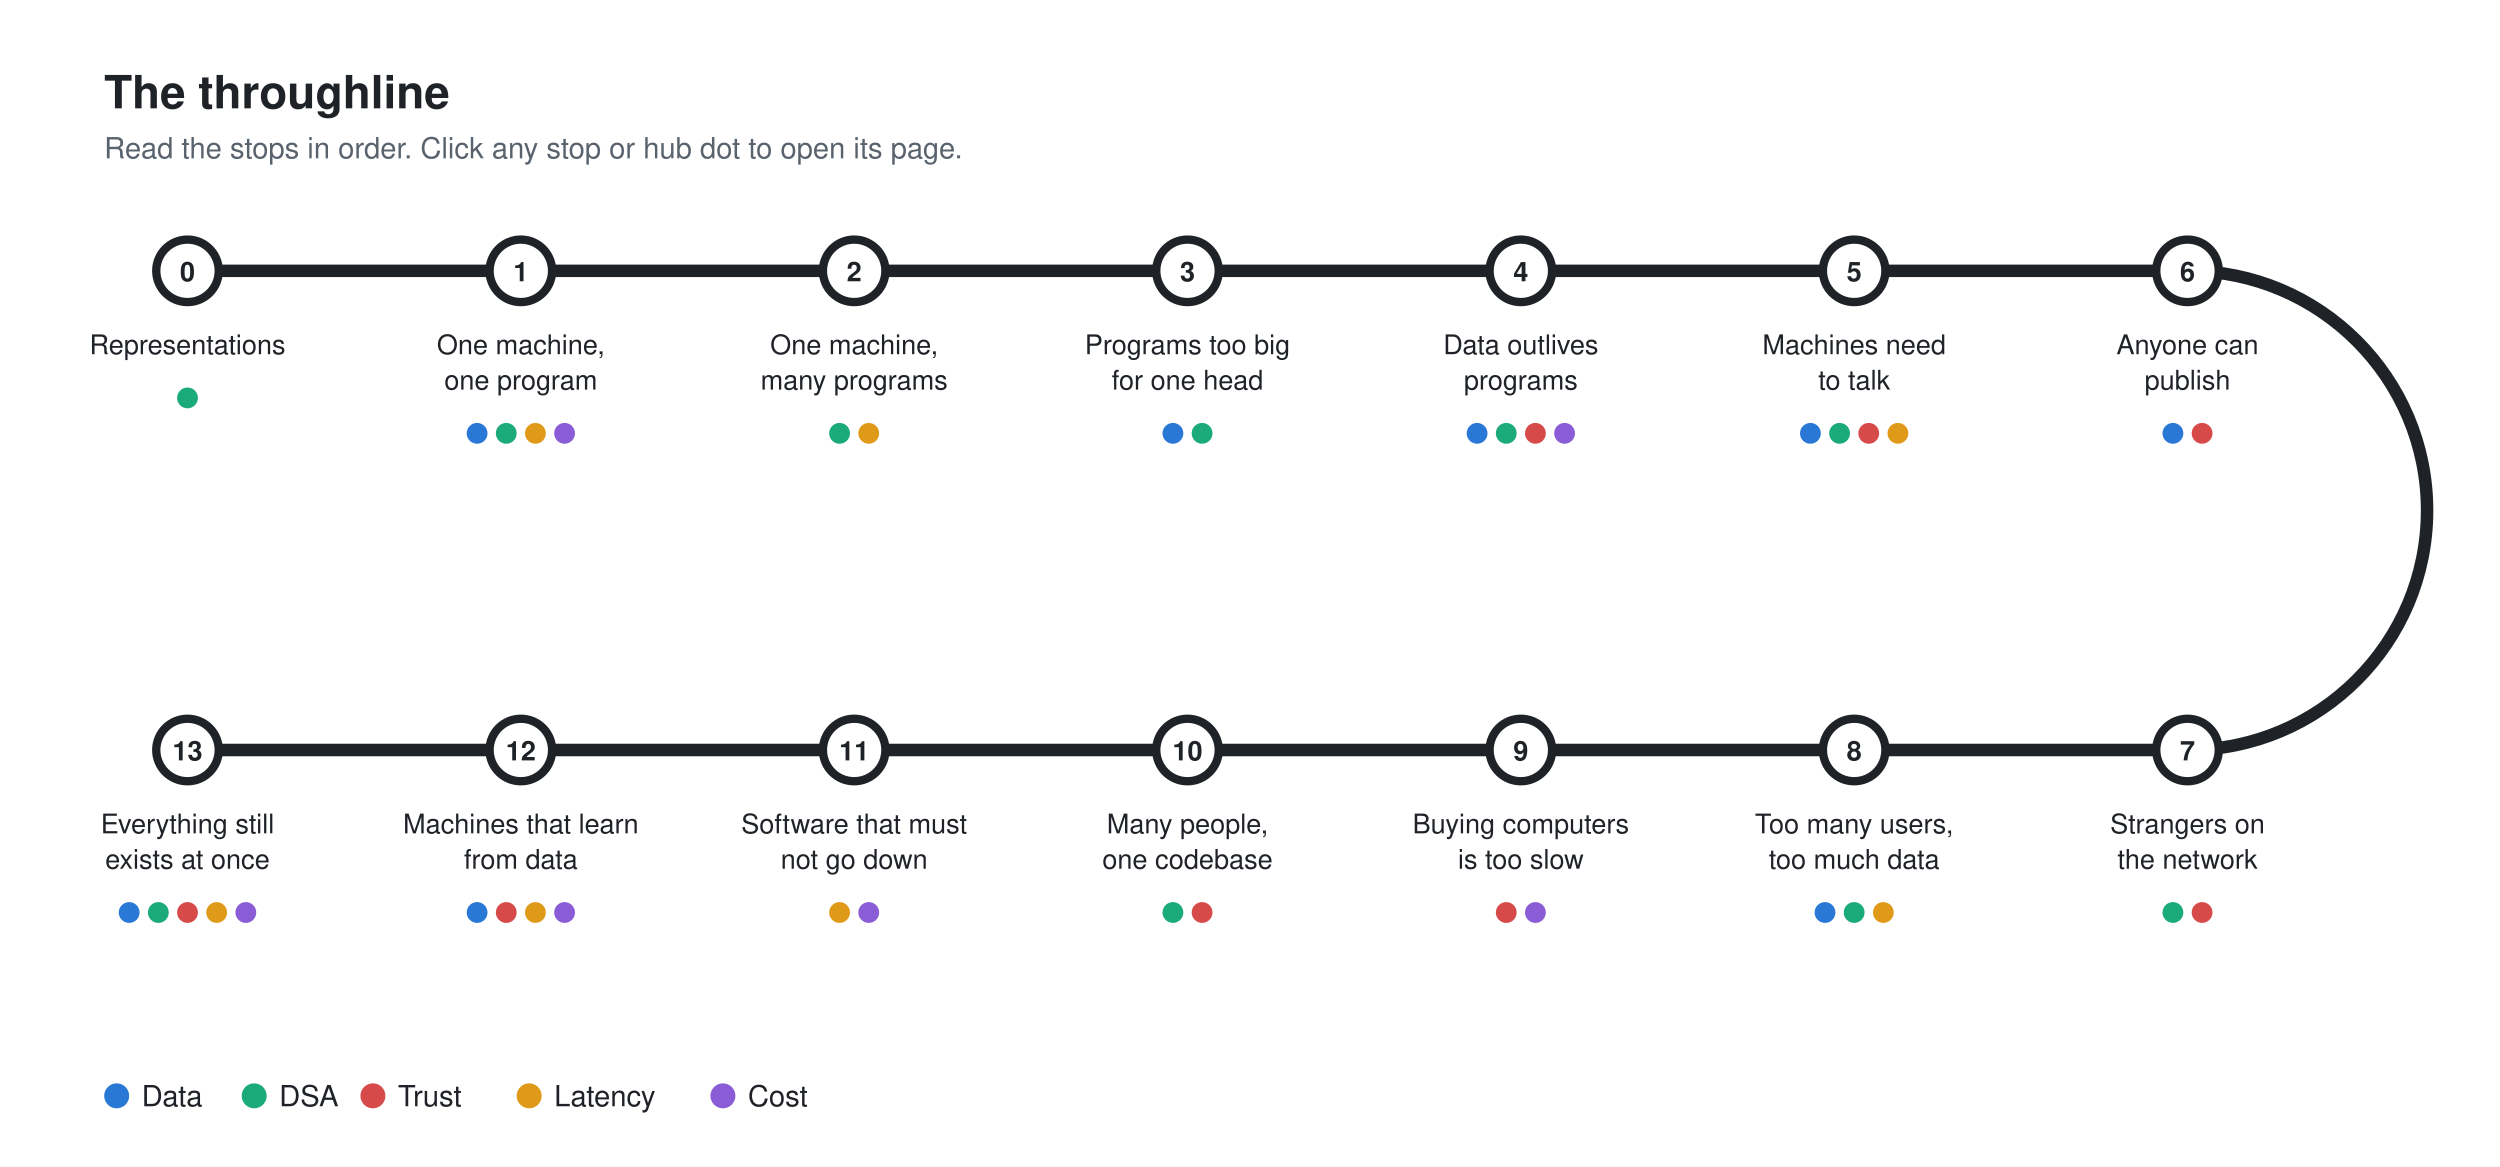
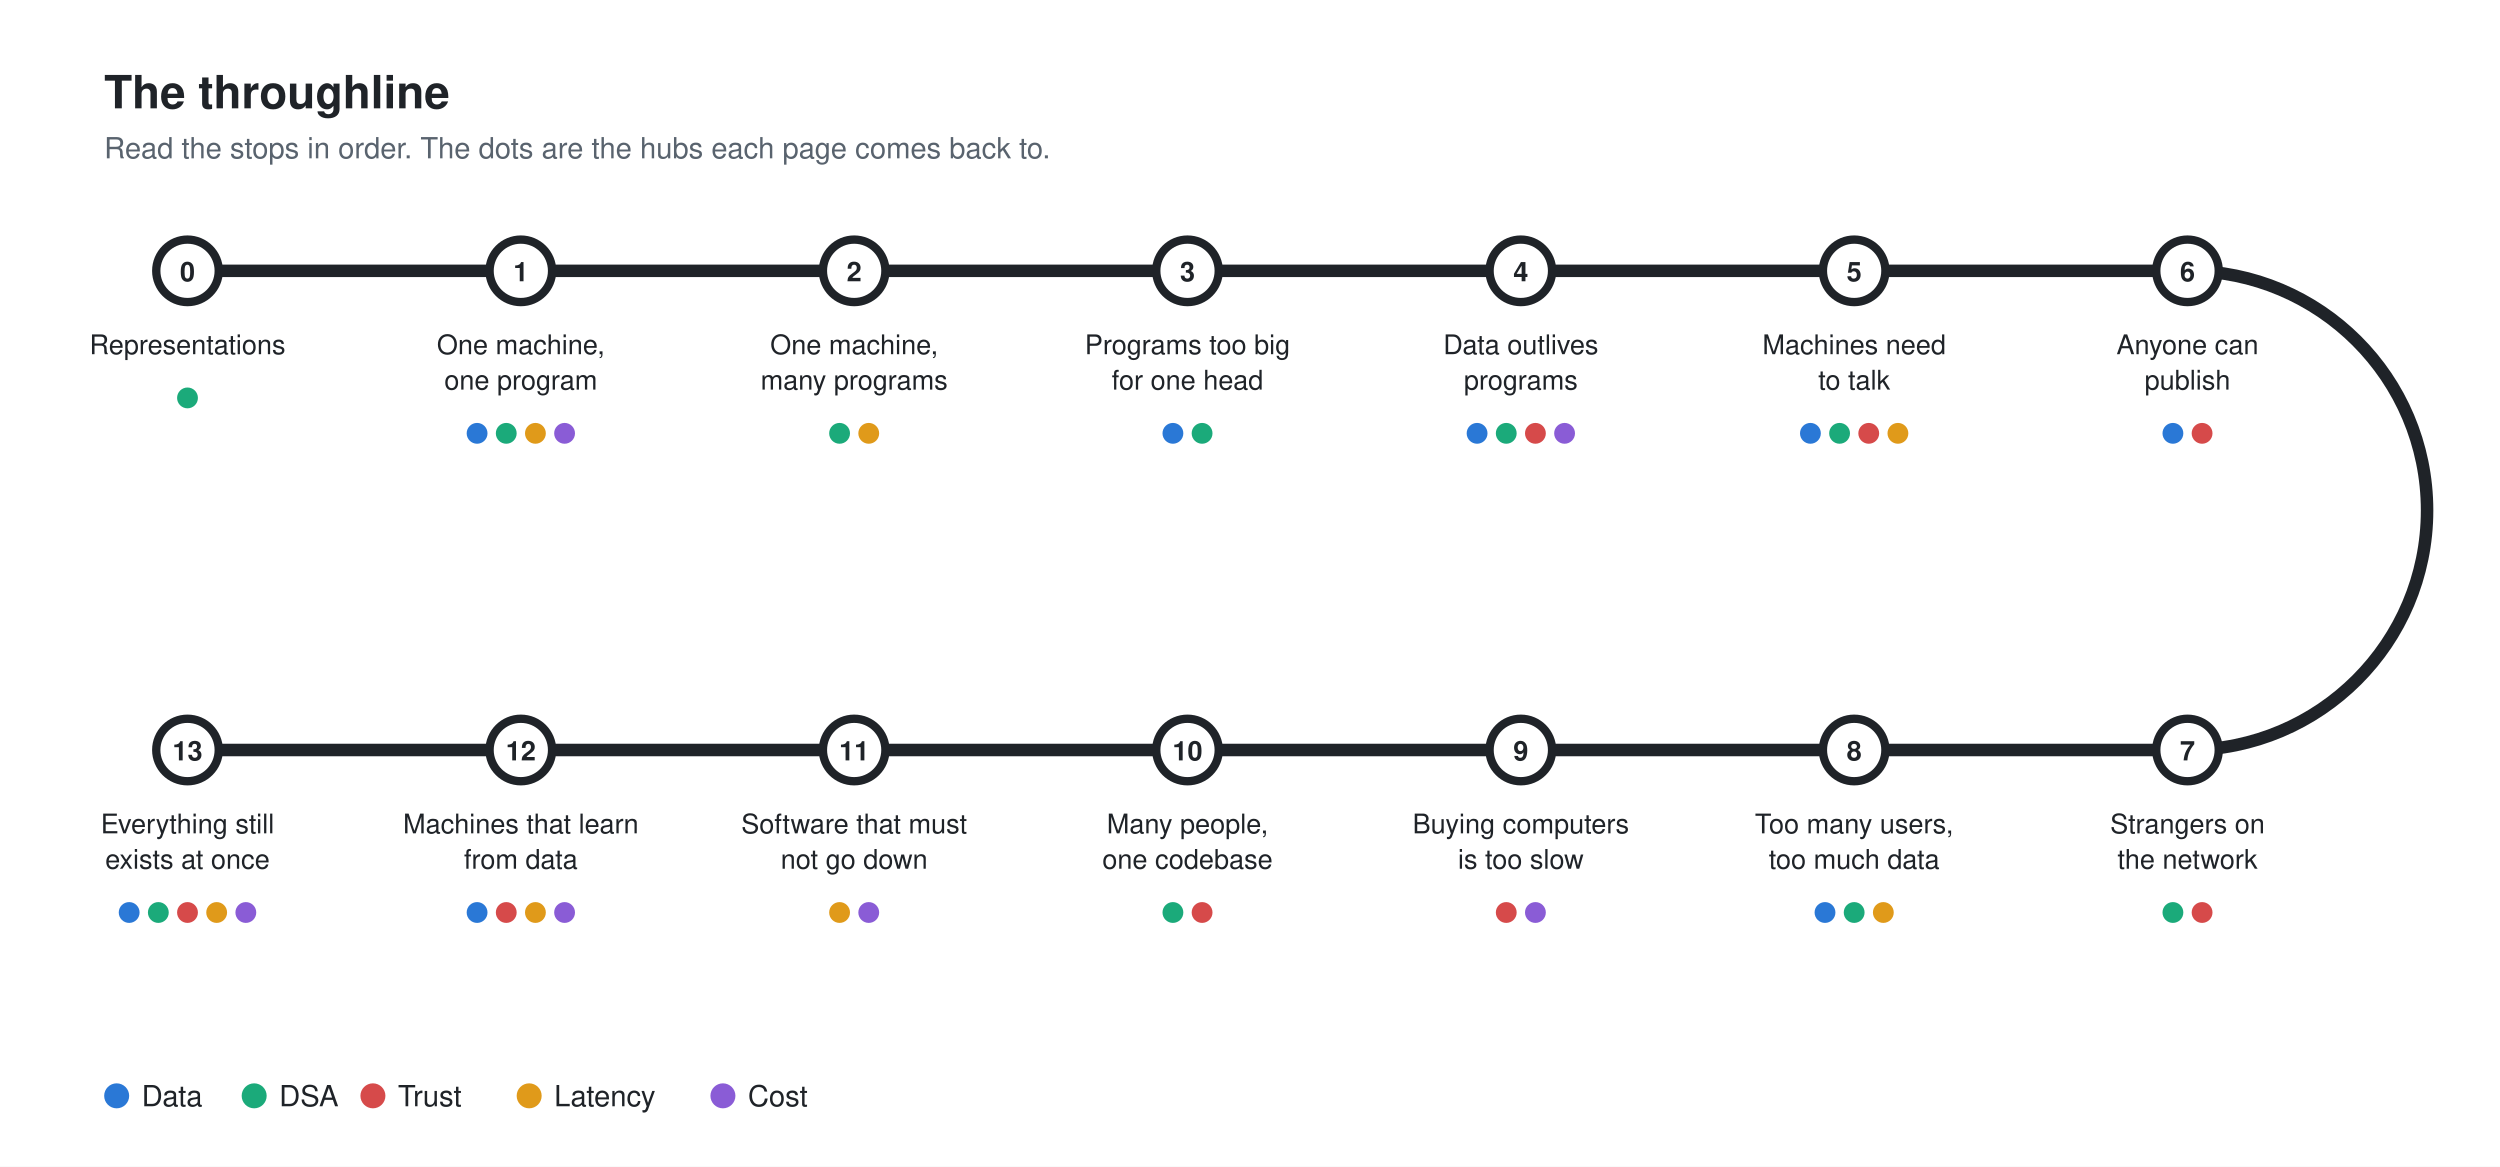
<svg xmlns="http://www.w3.org/2000/svg" viewBox="0 0 1200 560" width="1200" height="560" font-family="-apple-system, Segoe UI, Helvetica, Arial, sans-serif">
-   <style>
-   .stop { cursor: pointer; text-decoration: none; }
-   .stop circle.node { transition: transform 0.15s ease, fill 0.15s ease, stroke-width 0.15s ease; transform-box: fill-box; transform-origin: center; }
-   .stop:hover circle.node { fill: #f6f8fa; stroke-width: 5px; transform: scale(1.12); }
-   .stop:hover text.label { text-decoration: underline; fill: #0969da; }
-   .hub-dot { cursor: pointer; }
-   .hub-dot circle { transition: transform 0.15s ease, stroke 0.15s ease; transform-box: fill-box; transform-origin: center; }
-   .hub-dot:hover circle { transform: scale(1.45); stroke: #1f2328; stroke-width: 1.5px; }
-   .legend-item { cursor: pointer; text-decoration: none; }
-   .legend-item:hover text { text-decoration: underline; fill: #0969da; }
-   .legend-item:hover circle { transform: scale(1.25); transform-box: fill-box; transform-origin: center; }
- </style>
  <rect width="1200" height="560" fill="#ffffff" />
  <text x="50" y="52" font-size="22" font-weight="600" fill="#1f2328">The throughline</text>
-   <text x="50" y="76" font-size="14" fill="#59636e">Read the stops in order. Click any stop or hub dot to open its page.</text>
+   <text x="50" y="76" font-size="14" fill="#59636e">Read the stops in order. The dots are the hubs each page comes back to.</text>
  <path d="M 90.0 130 H 1050.0 A 115.0 115.0 0 0 1 1050.0 360 H 90.0" fill="none" stroke="#1f2328" stroke-width="6" stroke-linecap="round" />
-   <a class="stop" href="../00-representations.md" target="_top">
-     <circle class="node" cx="90.0" cy="130" r="15" fill="#ffffff" stroke="#1f2328" stroke-width="4" />
-     <text x="90.0" y="135" font-size="13" font-weight="700" text-anchor="middle" fill="#1f2328">0</text>
-     <text class="label" x="90.0" y="170" font-size="13" text-anchor="middle" fill="#1f2328">Representations</text>
-   </a>
-   <a class="hub-dot" href="../dsa/computability.md" target="_top">
-     <circle cx="90.0" cy="191" r="5" fill="#1baa7a" />
-   </a>
-   <a class="stop" href="../01-one-machine-one-program.md" target="_top">
-     <circle class="node" cx="250.0" cy="130" r="15" fill="#ffffff" stroke="#1f2328" stroke-width="4" />
-     <text x="250.0" y="135" font-size="13" font-weight="700" text-anchor="middle" fill="#1f2328">1</text>
-     <text class="label" x="250.0" y="170" font-size="13" text-anchor="middle" fill="#1f2328">One machine,</text>
-     <text class="label" x="250.0" y="187" font-size="13" text-anchor="middle" fill="#1f2328">one program</text>
-   </a>
-   <a class="hub-dot" href="../data/access-patterns.md" target="_top">
-     <circle cx="229.0" cy="208" r="5" fill="#2a78d6" />
-   </a>
-   <a class="hub-dot" href="../dsa/arrays-and-linked-lists.md" target="_top">
-     <circle cx="243.0" cy="208" r="5" fill="#1baa7a" />
-   </a>
-   <a class="hub-dot" href="../latency/latency-numbers.md" target="_top">
-     <circle cx="257.0" cy="208" r="5" fill="#e09a1a" />
-   </a>
-   <a class="hub-dot" href="../cost/storage-tiers.md" target="_top">
-     <circle cx="271.0" cy="208" r="5" fill="#8a5cd6" />
-   </a>
-   <a class="stop" href="../02-one-machine-many-programs.md" target="_top">
-     <circle class="node" cx="410.0" cy="130" r="15" fill="#ffffff" stroke="#1f2328" stroke-width="4" />
-     <text x="410.0" y="135" font-size="13" font-weight="700" text-anchor="middle" fill="#1f2328">2</text>
-     <text class="label" x="410.0" y="170" font-size="13" text-anchor="middle" fill="#1f2328">One machine,</text>
-     <text class="label" x="410.0" y="187" font-size="13" text-anchor="middle" fill="#1f2328">many programs</text>
-   </a>
-   <a class="hub-dot" href="../dsa/queues.md" target="_top">
-     <circle cx="403.0" cy="208" r="5" fill="#1baa7a" />
-   </a>
-   <a class="hub-dot" href="../latency/queueing.md" target="_top">
-     <circle cx="417.0" cy="208" r="5" fill="#e09a1a" />
-   </a>
-   <a class="stop" href="../03-programs-too-big-for-one-head.md" target="_top">
-     <circle class="node" cx="570.0" cy="130" r="15" fill="#ffffff" stroke="#1f2328" stroke-width="4" />
-     <text x="570.0" y="135" font-size="13" font-weight="700" text-anchor="middle" fill="#1f2328">3</text>
-     <text class="label" x="570.0" y="170" font-size="13" text-anchor="middle" fill="#1f2328">Programs too big</text>
-     <text class="label" x="570.0" y="187" font-size="13" text-anchor="middle" fill="#1f2328">for one head</text>
-   </a>
-   <a class="hub-dot" href="../data/access-patterns.md" target="_top">
-     <circle cx="563.0" cy="208" r="5" fill="#2a78d6" />
-   </a>
-   <a class="hub-dot" href="../dsa/hash-tables.md" target="_top">
-     <circle cx="577.0" cy="208" r="5" fill="#1baa7a" />
-   </a>
-   <a class="stop" href="../04-data-outlives-programs.md" target="_top">
-     <circle class="node" cx="730.0" cy="130" r="15" fill="#ffffff" stroke="#1f2328" stroke-width="4" />
-     <text x="730.0" y="135" font-size="13" font-weight="700" text-anchor="middle" fill="#1f2328">4</text>
-     <text class="label" x="730.0" y="170" font-size="13" text-anchor="middle" fill="#1f2328">Data outlives</text>
-     <text class="label" x="730.0" y="187" font-size="13" text-anchor="middle" fill="#1f2328">programs</text>
-   </a>
-   <a class="hub-dot" href="../data/access-patterns.md" target="_top">
-     <circle cx="709.0" cy="208" r="5" fill="#2a78d6" />
-   </a>
-   <a class="hub-dot" href="../dsa/b-trees.md" target="_top">
-     <circle cx="723.0" cy="208" r="5" fill="#1baa7a" />
-   </a>
-   <a class="hub-dot" href="../auth/multi-tenancy.md" target="_top">
-     <circle cx="737.0" cy="208" r="5" fill="#d64a4a" />
-   </a>
-   <a class="hub-dot" href="../cost/storage-tiers.md" target="_top">
-     <circle cx="751.0" cy="208" r="5" fill="#8a5cd6" />
-   </a>
-   <a class="stop" href="../05-machines-need-to-talk.md" target="_top">
-     <circle class="node" cx="890.0" cy="130" r="15" fill="#ffffff" stroke="#1f2328" stroke-width="4" />
-     <text x="890.0" y="135" font-size="13" font-weight="700" text-anchor="middle" fill="#1f2328">5</text>
-     <text class="label" x="890.0" y="170" font-size="13" text-anchor="middle" fill="#1f2328">Machines need</text>
-     <text class="label" x="890.0" y="187" font-size="13" text-anchor="middle" fill="#1f2328">to talk</text>
-   </a>
-   <a class="hub-dot" href="../data/serialization.md" target="_top">
-     <circle cx="869.0" cy="208" r="5" fill="#2a78d6" />
-   </a>
-   <a class="hub-dot" href="../dsa/state-machines.md" target="_top">
-     <circle cx="883.0" cy="208" r="5" fill="#1baa7a" />
-   </a>
-   <a class="hub-dot" href="../auth/tls.md" target="_top">
-     <circle cx="897.0" cy="208" r="5" fill="#d64a4a" />
-   </a>
-   <a class="hub-dot" href="../latency/round-trips.md" target="_top">
-     <circle cx="911.0" cy="208" r="5" fill="#e09a1a" />
-   </a>
-   <a class="stop" href="../06-anyone-can-publish.md" target="_top">
-     <circle class="node" cx="1050.0" cy="130" r="15" fill="#ffffff" stroke="#1f2328" stroke-width="4" />
-     <text x="1050.0" y="135" font-size="13" font-weight="700" text-anchor="middle" fill="#1f2328">6</text>
-     <text class="label" x="1050.0" y="170" font-size="13" text-anchor="middle" fill="#1f2328">Anyone can</text>
-     <text class="label" x="1050.0" y="187" font-size="13" text-anchor="middle" fill="#1f2328">publish</text>
-   </a>
-   <a class="hub-dot" href="../data/pagination.md" target="_top">
-     <circle cx="1043.0" cy="208" r="5" fill="#2a78d6" />
-   </a>
-   <a class="hub-dot" href="../auth/input-validation.md" target="_top">
-     <circle cx="1057.0" cy="208" r="5" fill="#d64a4a" />
-   </a>
-   <a class="stop" href="../07-strangers-on-the-network.md" target="_top">
-     <circle class="node" cx="1050.0" cy="360" r="15" fill="#ffffff" stroke="#1f2328" stroke-width="4" />
-     <text x="1050.0" y="365" font-size="13" font-weight="700" text-anchor="middle" fill="#1f2328">7</text>
-     <text class="label" x="1050.0" y="400" font-size="13" text-anchor="middle" fill="#1f2328">Strangers on</text>
-     <text class="label" x="1050.0" y="417" font-size="13" text-anchor="middle" fill="#1f2328">the network</text>
-   </a>
-   <a class="hub-dot" href="../dsa/hashing.md" target="_top">
-     <circle cx="1043.0" cy="438" r="5" fill="#1baa7a" />
-   </a>
-   <a class="hub-dot" href="../auth/sessions-and-tokens.md" target="_top">
-     <circle cx="1057.0" cy="438" r="5" fill="#d64a4a" />
-   </a>
-   <a class="stop" href="../08-too-many-users-too-much-data.md" target="_top">
-     <circle class="node" cx="890.0" cy="360" r="15" fill="#ffffff" stroke="#1f2328" stroke-width="4" />
-     <text x="890.0" y="365" font-size="13" font-weight="700" text-anchor="middle" fill="#1f2328">8</text>
-     <text class="label" x="890.0" y="400" font-size="13" text-anchor="middle" fill="#1f2328">Too many users,</text>
-     <text class="label" x="890.0" y="417" font-size="13" text-anchor="middle" fill="#1f2328">too much data</text>
-   </a>
-   <a class="hub-dot" href="../data/consistency.md" target="_top">
-     <circle cx="876.0" cy="438" r="5" fill="#2a78d6" />
-   </a>
-   <a class="hub-dot" href="../dsa/hashing.md" target="_top">
-     <circle cx="890.0" cy="438" r="5" fill="#1baa7a" />
-   </a>
-   <a class="hub-dot" href="../latency/caching.md" target="_top">
-     <circle cx="904.0" cy="438" r="5" fill="#e09a1a" />
-   </a>
-   <a class="stop" href="../09-buying-computers-is-too-slow.md" target="_top">
-     <circle class="node" cx="730.0" cy="360" r="15" fill="#ffffff" stroke="#1f2328" stroke-width="4" />
-     <text x="730.0" y="365" font-size="13" font-weight="700" text-anchor="middle" fill="#1f2328">9</text>
-     <text class="label" x="730.0" y="400" font-size="13" text-anchor="middle" fill="#1f2328">Buying computers</text>
-     <text class="label" x="730.0" y="417" font-size="13" text-anchor="middle" fill="#1f2328">is too slow</text>
-   </a>
-   <a class="hub-dot" href="../auth/least-privilege.md" target="_top">
-     <circle cx="723.0" cy="438" r="5" fill="#d64a4a" />
-   </a>
-   <a class="hub-dot" href="../cost/cloud-bills.md" target="_top">
-     <circle cx="737.0" cy="438" r="5" fill="#8a5cd6" />
-   </a>
-   <a class="stop" href="../10-many-people-one-codebase.md" target="_top">
-     <circle class="node" cx="570.0" cy="360" r="15" fill="#ffffff" stroke="#1f2328" stroke-width="4" />
-     <text x="570.0" y="365" font-size="13" font-weight="700" text-anchor="middle" fill="#1f2328">10</text>
-     <text class="label" x="570.0" y="400" font-size="13" text-anchor="middle" fill="#1f2328">Many people,</text>
-     <text class="label" x="570.0" y="417" font-size="13" text-anchor="middle" fill="#1f2328">one codebase</text>
-   </a>
-   <a class="hub-dot" href="../dsa/merkle-dags.md" target="_top">
-     <circle cx="563.0" cy="438" r="5" fill="#1baa7a" />
-   </a>
-   <a class="hub-dot" href="../auth/least-privilege.md" target="_top">
-     <circle cx="577.0" cy="438" r="5" fill="#d64a4a" />
-   </a>
-   <a class="stop" href="../11-software-that-must-not-go-down.md" target="_top">
-     <circle class="node" cx="410.0" cy="360" r="15" fill="#ffffff" stroke="#1f2328" stroke-width="4" />
-     <text x="410.0" y="365" font-size="13" font-weight="700" text-anchor="middle" fill="#1f2328">11</text>
-     <text class="label" x="410.0" y="400" font-size="13" text-anchor="middle" fill="#1f2328">Software that must</text>
-     <text class="label" x="410.0" y="417" font-size="13" text-anchor="middle" fill="#1f2328">not go down</text>
-   </a>
-   <a class="hub-dot" href="../latency/queueing.md" target="_top">
-     <circle cx="403.0" cy="438" r="5" fill="#e09a1a" />
-   </a>
-   <a class="hub-dot" href="../cost/reliability.md" target="_top">
-     <circle cx="417.0" cy="438" r="5" fill="#8a5cd6" />
-   </a>
-   <a class="stop" href="../12-machines-that-learn-from-data.md" target="_top">
-     <circle class="node" cx="250.0" cy="360" r="15" fill="#ffffff" stroke="#1f2328" stroke-width="4" />
-     <text x="250.0" y="365" font-size="13" font-weight="700" text-anchor="middle" fill="#1f2328">12</text>
-     <text class="label" x="250.0" y="400" font-size="13" text-anchor="middle" fill="#1f2328">Machines that learn</text>
-     <text class="label" x="250.0" y="417" font-size="13" text-anchor="middle" fill="#1f2328">from data</text>
-   </a>
-   <a class="hub-dot" href="../data/labels.md" target="_top">
-     <circle cx="229.0" cy="438" r="5" fill="#2a78d6" />
-   </a>
-   <a class="hub-dot" href="../auth/least-privilege.md" target="_top">
-     <circle cx="243.0" cy="438" r="5" fill="#d64a4a" />
-   </a>
-   <a class="hub-dot" href="../ai/tokens.md" target="_top">
-     <circle cx="257.0" cy="438" r="5" fill="#e09a1a" />
-   </a>
-   <a class="hub-dot" href="../cost/cloud-bills.md" target="_top">
-     <circle cx="271.0" cy="438" r="5" fill="#8a5cd6" />
-   </a>
-   <a class="stop" href="../13-everything-still-exists-at-once.md" target="_top">
-     <circle class="node" cx="90.0" cy="360" r="15" fill="#ffffff" stroke="#1f2328" stroke-width="4" />
-     <text x="90.0" y="365" font-size="13" font-weight="700" text-anchor="middle" fill="#1f2328">13</text>
-     <text class="label" x="90.0" y="400" font-size="13" text-anchor="middle" fill="#1f2328">Everything still</text>
-     <text class="label" x="90.0" y="417" font-size="13" text-anchor="middle" fill="#1f2328">exists at once</text>
-   </a>
-   <a class="hub-dot" href="../data/migrations.md" target="_top">
-     <circle cx="62.0" cy="438" r="5" fill="#2a78d6" />
-   </a>
-   <a class="hub-dot" href="../dsa/hashing.md" target="_top">
-     <circle cx="76.0" cy="438" r="5" fill="#1baa7a" />
-   </a>
-   <a class="hub-dot" href="../auth/least-privilege.md" target="_top">
-     <circle cx="90.0" cy="438" r="5" fill="#d64a4a" />
-   </a>
-   <a class="hub-dot" href="../latency/round-trips.md" target="_top">
-     <circle cx="104.0" cy="438" r="5" fill="#e09a1a" />
-   </a>
-   <a class="hub-dot" href="../cost/cloud-bills.md" target="_top">
-     <circle cx="118.0" cy="438" r="5" fill="#8a5cd6" />
-   </a>
-   <a class="legend-item" href="../data/access-patterns.md" target="_top">
-     <circle cx="56" cy="526" r="6" fill="#2a78d6" />
-     <text x="68" y="531" font-size="14" fill="#1f2328">Data</text>
-   </a>
-   <a class="legend-item" href="../dsa/hashing.md" target="_top">
-     <circle cx="122" cy="526" r="6" fill="#1baa7a" />
-     <text x="134" y="531" font-size="14" fill="#1f2328">DSA</text>
-   </a>
-   <a class="legend-item" href="../auth/least-privilege.md" target="_top">
-     <circle cx="179" cy="526" r="6" fill="#d64a4a" />
-     <text x="191" y="531" font-size="14" fill="#1f2328">Trust</text>
-   </a>
-   <a class="legend-item" href="../latency/round-trips.md" target="_top">
-     <circle cx="254" cy="526" r="6" fill="#e09a1a" />
-     <text x="266" y="531" font-size="14" fill="#1f2328">Latency</text>
-   </a>
-   <a class="legend-item" href="../cost/cloud-bills.md" target="_top">
-     <circle cx="347" cy="526" r="6" fill="#8a5cd6" />
-     <text x="359" y="531" font-size="14" fill="#1f2328">Cost</text>
-   </a>
+   <circle cx="90.0" cy="130" r="15" fill="#ffffff" stroke="#1f2328" stroke-width="4" />
+   <text x="90.0" y="135" font-size="13" font-weight="700" text-anchor="middle" fill="#1f2328">0</text>
+   <text x="90.0" y="170" font-size="13" text-anchor="middle" fill="#1f2328">Representations</text>
+   <circle cx="90.0" cy="191" r="5" fill="#1baa7a" />
+   <circle cx="250.0" cy="130" r="15" fill="#ffffff" stroke="#1f2328" stroke-width="4" />
+   <text x="250.0" y="135" font-size="13" font-weight="700" text-anchor="middle" fill="#1f2328">1</text>
+   <text x="250.0" y="170" font-size="13" text-anchor="middle" fill="#1f2328">One machine,</text>
+   <text x="250.0" y="187" font-size="13" text-anchor="middle" fill="#1f2328">one program</text>
+   <circle cx="229.0" cy="208" r="5" fill="#2a78d6" />
+   <circle cx="243.0" cy="208" r="5" fill="#1baa7a" />
+   <circle cx="257.0" cy="208" r="5" fill="#e09a1a" />
+   <circle cx="271.0" cy="208" r="5" fill="#8a5cd6" />
+   <circle cx="410.0" cy="130" r="15" fill="#ffffff" stroke="#1f2328" stroke-width="4" />
+   <text x="410.0" y="135" font-size="13" font-weight="700" text-anchor="middle" fill="#1f2328">2</text>
+   <text x="410.0" y="170" font-size="13" text-anchor="middle" fill="#1f2328">One machine,</text>
+   <text x="410.0" y="187" font-size="13" text-anchor="middle" fill="#1f2328">many programs</text>
+   <circle cx="403.0" cy="208" r="5" fill="#1baa7a" />
+   <circle cx="417.0" cy="208" r="5" fill="#e09a1a" />
+   <circle cx="570.0" cy="130" r="15" fill="#ffffff" stroke="#1f2328" stroke-width="4" />
+   <text x="570.0" y="135" font-size="13" font-weight="700" text-anchor="middle" fill="#1f2328">3</text>
+   <text x="570.0" y="170" font-size="13" text-anchor="middle" fill="#1f2328">Programs too big</text>
+   <text x="570.0" y="187" font-size="13" text-anchor="middle" fill="#1f2328">for one head</text>
+   <circle cx="563.0" cy="208" r="5" fill="#2a78d6" />
+   <circle cx="577.0" cy="208" r="5" fill="#1baa7a" />
+   <circle cx="730.0" cy="130" r="15" fill="#ffffff" stroke="#1f2328" stroke-width="4" />
+   <text x="730.0" y="135" font-size="13" font-weight="700" text-anchor="middle" fill="#1f2328">4</text>
+   <text x="730.0" y="170" font-size="13" text-anchor="middle" fill="#1f2328">Data outlives</text>
+   <text x="730.0" y="187" font-size="13" text-anchor="middle" fill="#1f2328">programs</text>
+   <circle cx="709.0" cy="208" r="5" fill="#2a78d6" />
+   <circle cx="723.0" cy="208" r="5" fill="#1baa7a" />
+   <circle cx="737.0" cy="208" r="5" fill="#d64a4a" />
+   <circle cx="751.0" cy="208" r="5" fill="#8a5cd6" />
+   <circle cx="890.0" cy="130" r="15" fill="#ffffff" stroke="#1f2328" stroke-width="4" />
+   <text x="890.0" y="135" font-size="13" font-weight="700" text-anchor="middle" fill="#1f2328">5</text>
+   <text x="890.0" y="170" font-size="13" text-anchor="middle" fill="#1f2328">Machines need</text>
+   <text x="890.0" y="187" font-size="13" text-anchor="middle" fill="#1f2328">to talk</text>
+   <circle cx="869.0" cy="208" r="5" fill="#2a78d6" />
+   <circle cx="883.0" cy="208" r="5" fill="#1baa7a" />
+   <circle cx="897.0" cy="208" r="5" fill="#d64a4a" />
+   <circle cx="911.0" cy="208" r="5" fill="#e09a1a" />
+   <circle cx="1050.0" cy="130" r="15" fill="#ffffff" stroke="#1f2328" stroke-width="4" />
+   <text x="1050.0" y="135" font-size="13" font-weight="700" text-anchor="middle" fill="#1f2328">6</text>
+   <text x="1050.0" y="170" font-size="13" text-anchor="middle" fill="#1f2328">Anyone can</text>
+   <text x="1050.0" y="187" font-size="13" text-anchor="middle" fill="#1f2328">publish</text>
+   <circle cx="1043.0" cy="208" r="5" fill="#2a78d6" />
+   <circle cx="1057.0" cy="208" r="5" fill="#d64a4a" />
+   <circle cx="1050.0" cy="360" r="15" fill="#ffffff" stroke="#1f2328" stroke-width="4" />
+   <text x="1050.0" y="365" font-size="13" font-weight="700" text-anchor="middle" fill="#1f2328">7</text>
+   <text x="1050.0" y="400" font-size="13" text-anchor="middle" fill="#1f2328">Strangers on</text>
+   <text x="1050.0" y="417" font-size="13" text-anchor="middle" fill="#1f2328">the network</text>
+   <circle cx="1043.0" cy="438" r="5" fill="#1baa7a" />
+   <circle cx="1057.0" cy="438" r="5" fill="#d64a4a" />
+   <circle cx="890.0" cy="360" r="15" fill="#ffffff" stroke="#1f2328" stroke-width="4" />
+   <text x="890.0" y="365" font-size="13" font-weight="700" text-anchor="middle" fill="#1f2328">8</text>
+   <text x="890.0" y="400" font-size="13" text-anchor="middle" fill="#1f2328">Too many users,</text>
+   <text x="890.0" y="417" font-size="13" text-anchor="middle" fill="#1f2328">too much data</text>
+   <circle cx="876.0" cy="438" r="5" fill="#2a78d6" />
+   <circle cx="890.0" cy="438" r="5" fill="#1baa7a" />
+   <circle cx="904.0" cy="438" r="5" fill="#e09a1a" />
+   <circle cx="730.0" cy="360" r="15" fill="#ffffff" stroke="#1f2328" stroke-width="4" />
+   <text x="730.0" y="365" font-size="13" font-weight="700" text-anchor="middle" fill="#1f2328">9</text>
+   <text x="730.0" y="400" font-size="13" text-anchor="middle" fill="#1f2328">Buying computers</text>
+   <text x="730.0" y="417" font-size="13" text-anchor="middle" fill="#1f2328">is too slow</text>
+   <circle cx="723.0" cy="438" r="5" fill="#d64a4a" />
+   <circle cx="737.0" cy="438" r="5" fill="#8a5cd6" />
+   <circle cx="570.0" cy="360" r="15" fill="#ffffff" stroke="#1f2328" stroke-width="4" />
+   <text x="570.0" y="365" font-size="13" font-weight="700" text-anchor="middle" fill="#1f2328">10</text>
+   <text x="570.0" y="400" font-size="13" text-anchor="middle" fill="#1f2328">Many people,</text>
+   <text x="570.0" y="417" font-size="13" text-anchor="middle" fill="#1f2328">one codebase</text>
+   <circle cx="563.0" cy="438" r="5" fill="#1baa7a" />
+   <circle cx="577.0" cy="438" r="5" fill="#d64a4a" />
+   <circle cx="410.0" cy="360" r="15" fill="#ffffff" stroke="#1f2328" stroke-width="4" />
+   <text x="410.0" y="365" font-size="13" font-weight="700" text-anchor="middle" fill="#1f2328">11</text>
+   <text x="410.0" y="400" font-size="13" text-anchor="middle" fill="#1f2328">Software that must</text>
+   <text x="410.0" y="417" font-size="13" text-anchor="middle" fill="#1f2328">not go down</text>
+   <circle cx="403.0" cy="438" r="5" fill="#e09a1a" />
+   <circle cx="417.0" cy="438" r="5" fill="#8a5cd6" />
+   <circle cx="250.0" cy="360" r="15" fill="#ffffff" stroke="#1f2328" stroke-width="4" />
+   <text x="250.0" y="365" font-size="13" font-weight="700" text-anchor="middle" fill="#1f2328">12</text>
+   <text x="250.0" y="400" font-size="13" text-anchor="middle" fill="#1f2328">Machines that learn</text>
+   <text x="250.0" y="417" font-size="13" text-anchor="middle" fill="#1f2328">from data</text>
+   <circle cx="229.0" cy="438" r="5" fill="#2a78d6" />
+   <circle cx="243.0" cy="438" r="5" fill="#d64a4a" />
+   <circle cx="257.0" cy="438" r="5" fill="#e09a1a" />
+   <circle cx="271.0" cy="438" r="5" fill="#8a5cd6" />
+   <circle cx="90.0" cy="360" r="15" fill="#ffffff" stroke="#1f2328" stroke-width="4" />
+   <text x="90.0" y="365" font-size="13" font-weight="700" text-anchor="middle" fill="#1f2328">13</text>
+   <text x="90.0" y="400" font-size="13" text-anchor="middle" fill="#1f2328">Everything still</text>
+   <text x="90.0" y="417" font-size="13" text-anchor="middle" fill="#1f2328">exists at once</text>
+   <circle cx="62.0" cy="438" r="5" fill="#2a78d6" />
+   <circle cx="76.0" cy="438" r="5" fill="#1baa7a" />
+   <circle cx="90.0" cy="438" r="5" fill="#d64a4a" />
+   <circle cx="104.0" cy="438" r="5" fill="#e09a1a" />
+   <circle cx="118.0" cy="438" r="5" fill="#8a5cd6" />
+   <circle cx="56" cy="526" r="6" fill="#2a78d6" />
+   <text x="68" y="531" font-size="14" fill="#1f2328">Data</text>
+   <circle cx="122" cy="526" r="6" fill="#1baa7a" />
+   <text x="134" y="531" font-size="14" fill="#1f2328">DSA</text>
+   <circle cx="179" cy="526" r="6" fill="#d64a4a" />
+   <text x="191" y="531" font-size="14" fill="#1f2328">Trust</text>
+   <circle cx="254" cy="526" r="6" fill="#e09a1a" />
+   <text x="266" y="531" font-size="14" fill="#1f2328">Latency</text>
+   <circle cx="347" cy="526" r="6" fill="#8a5cd6" />
+   <text x="359" y="531" font-size="14" fill="#1f2328">Cost</text>
</svg>
